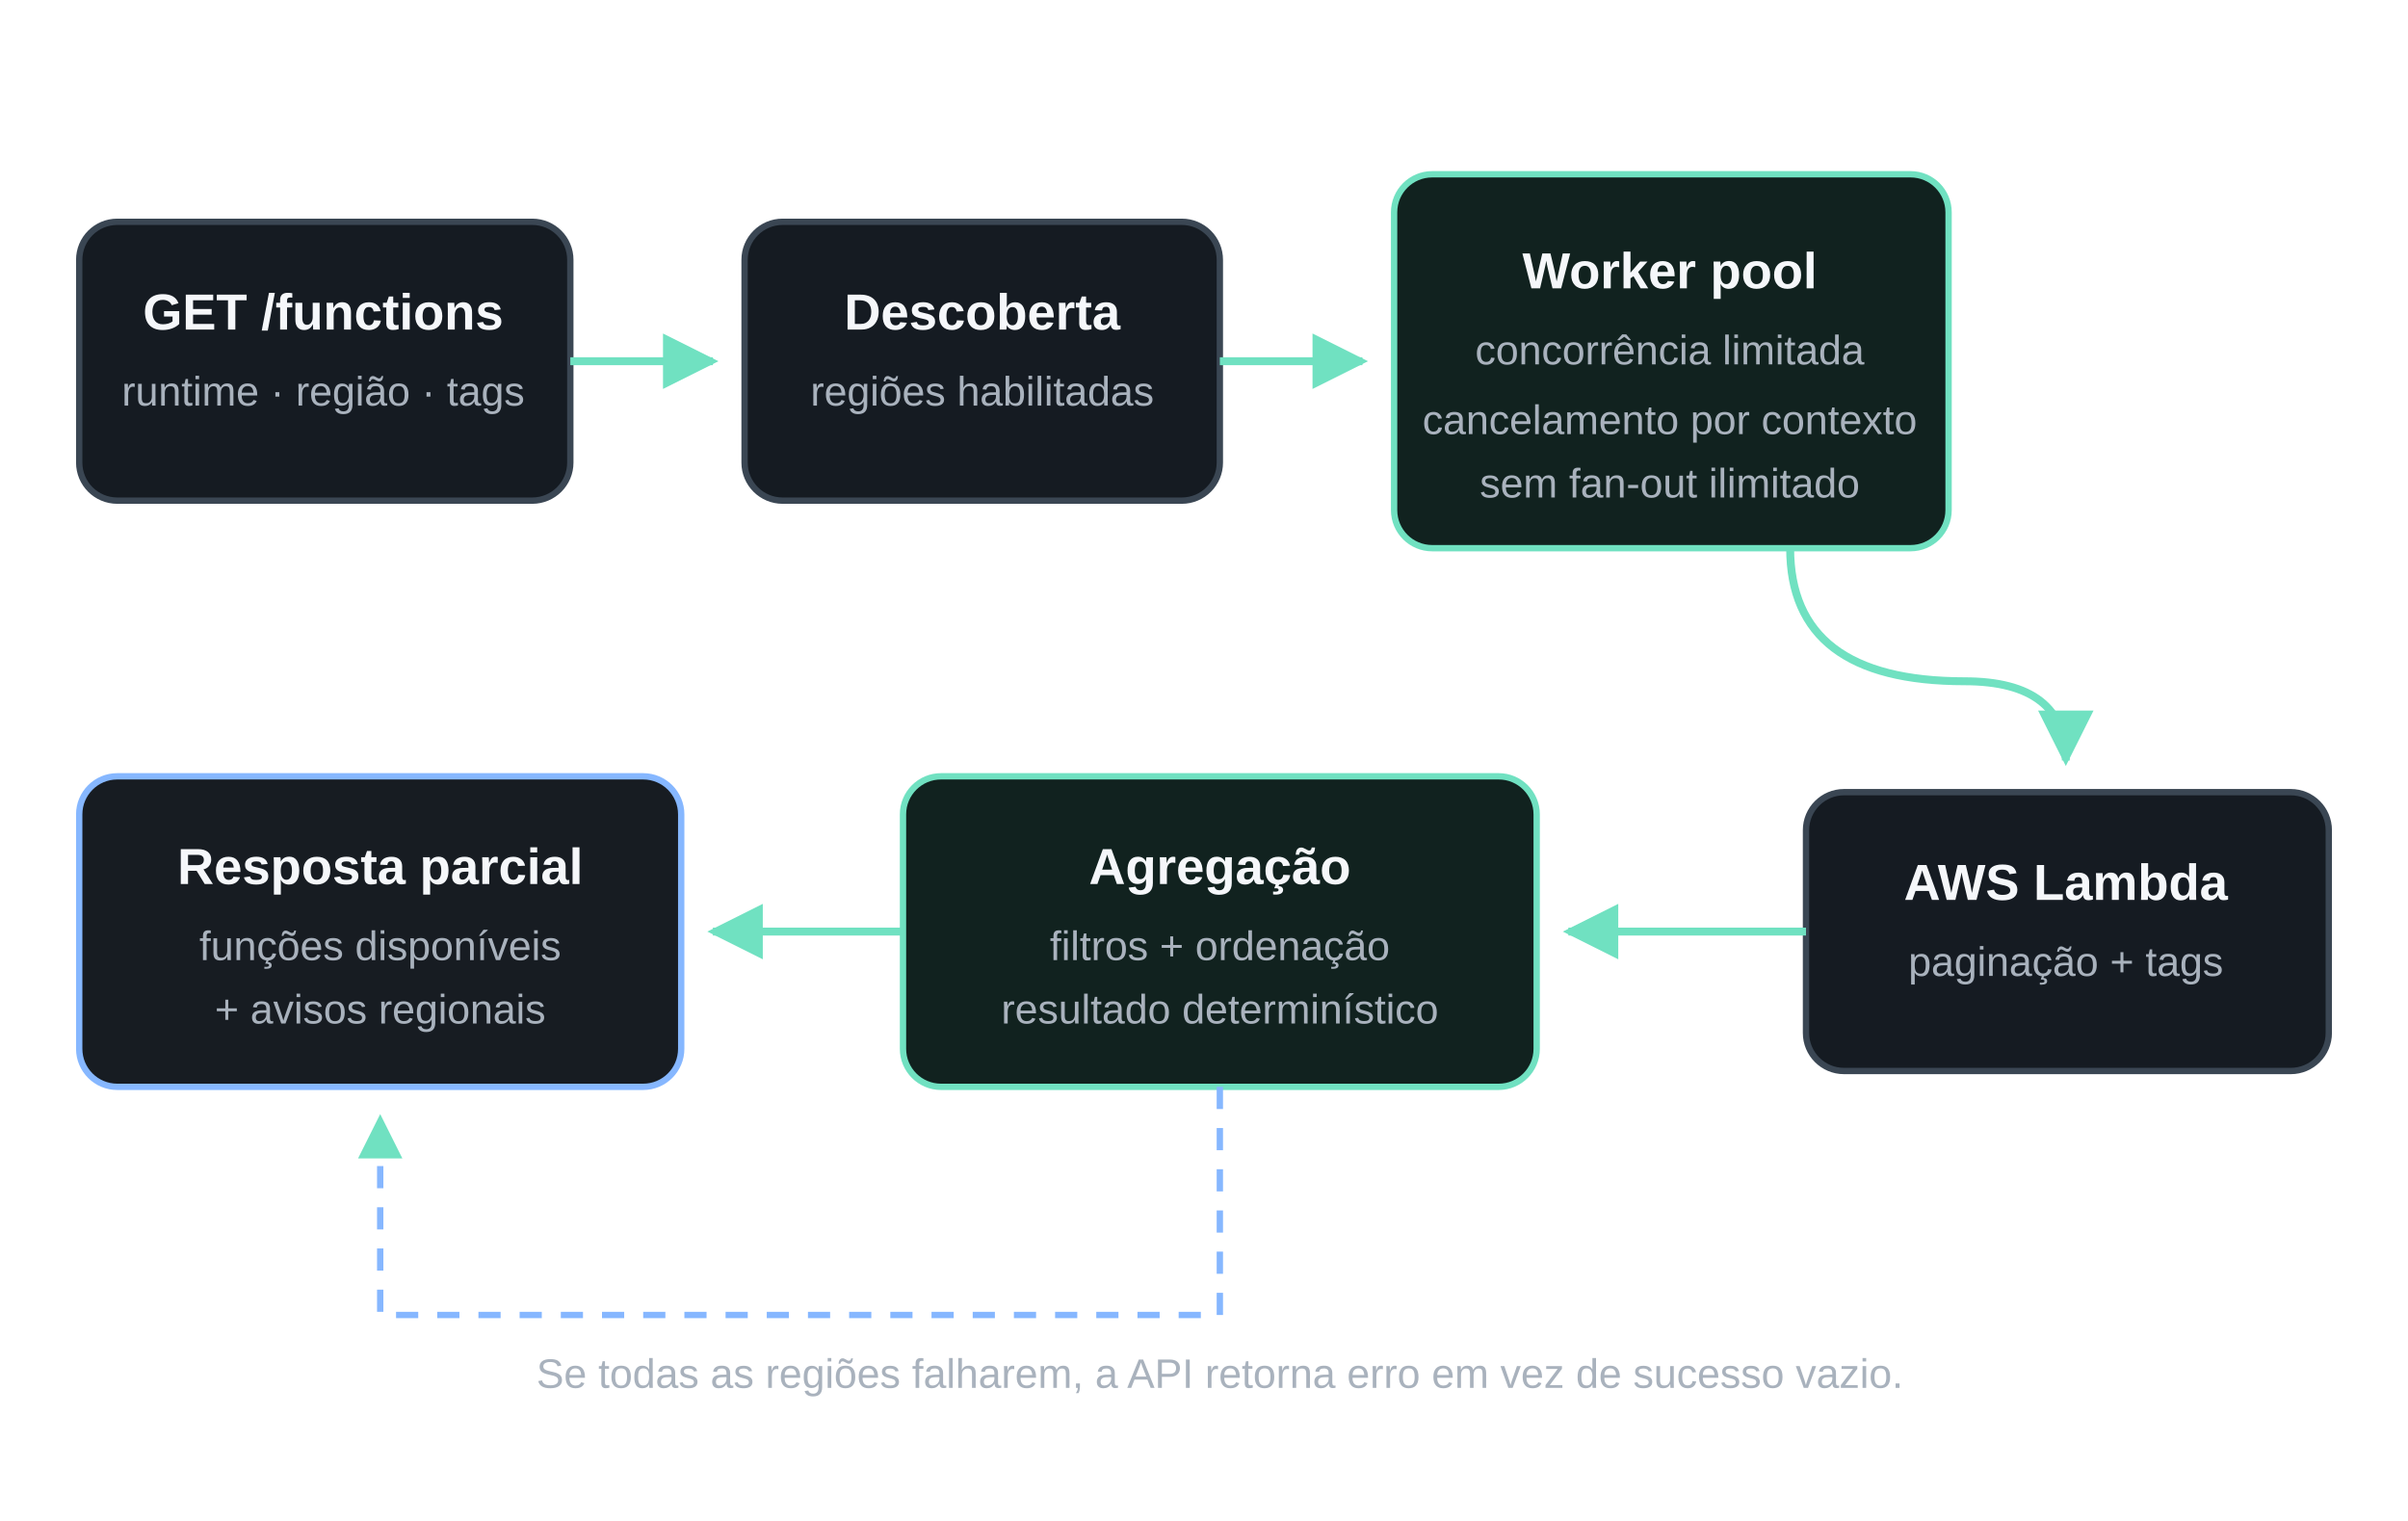
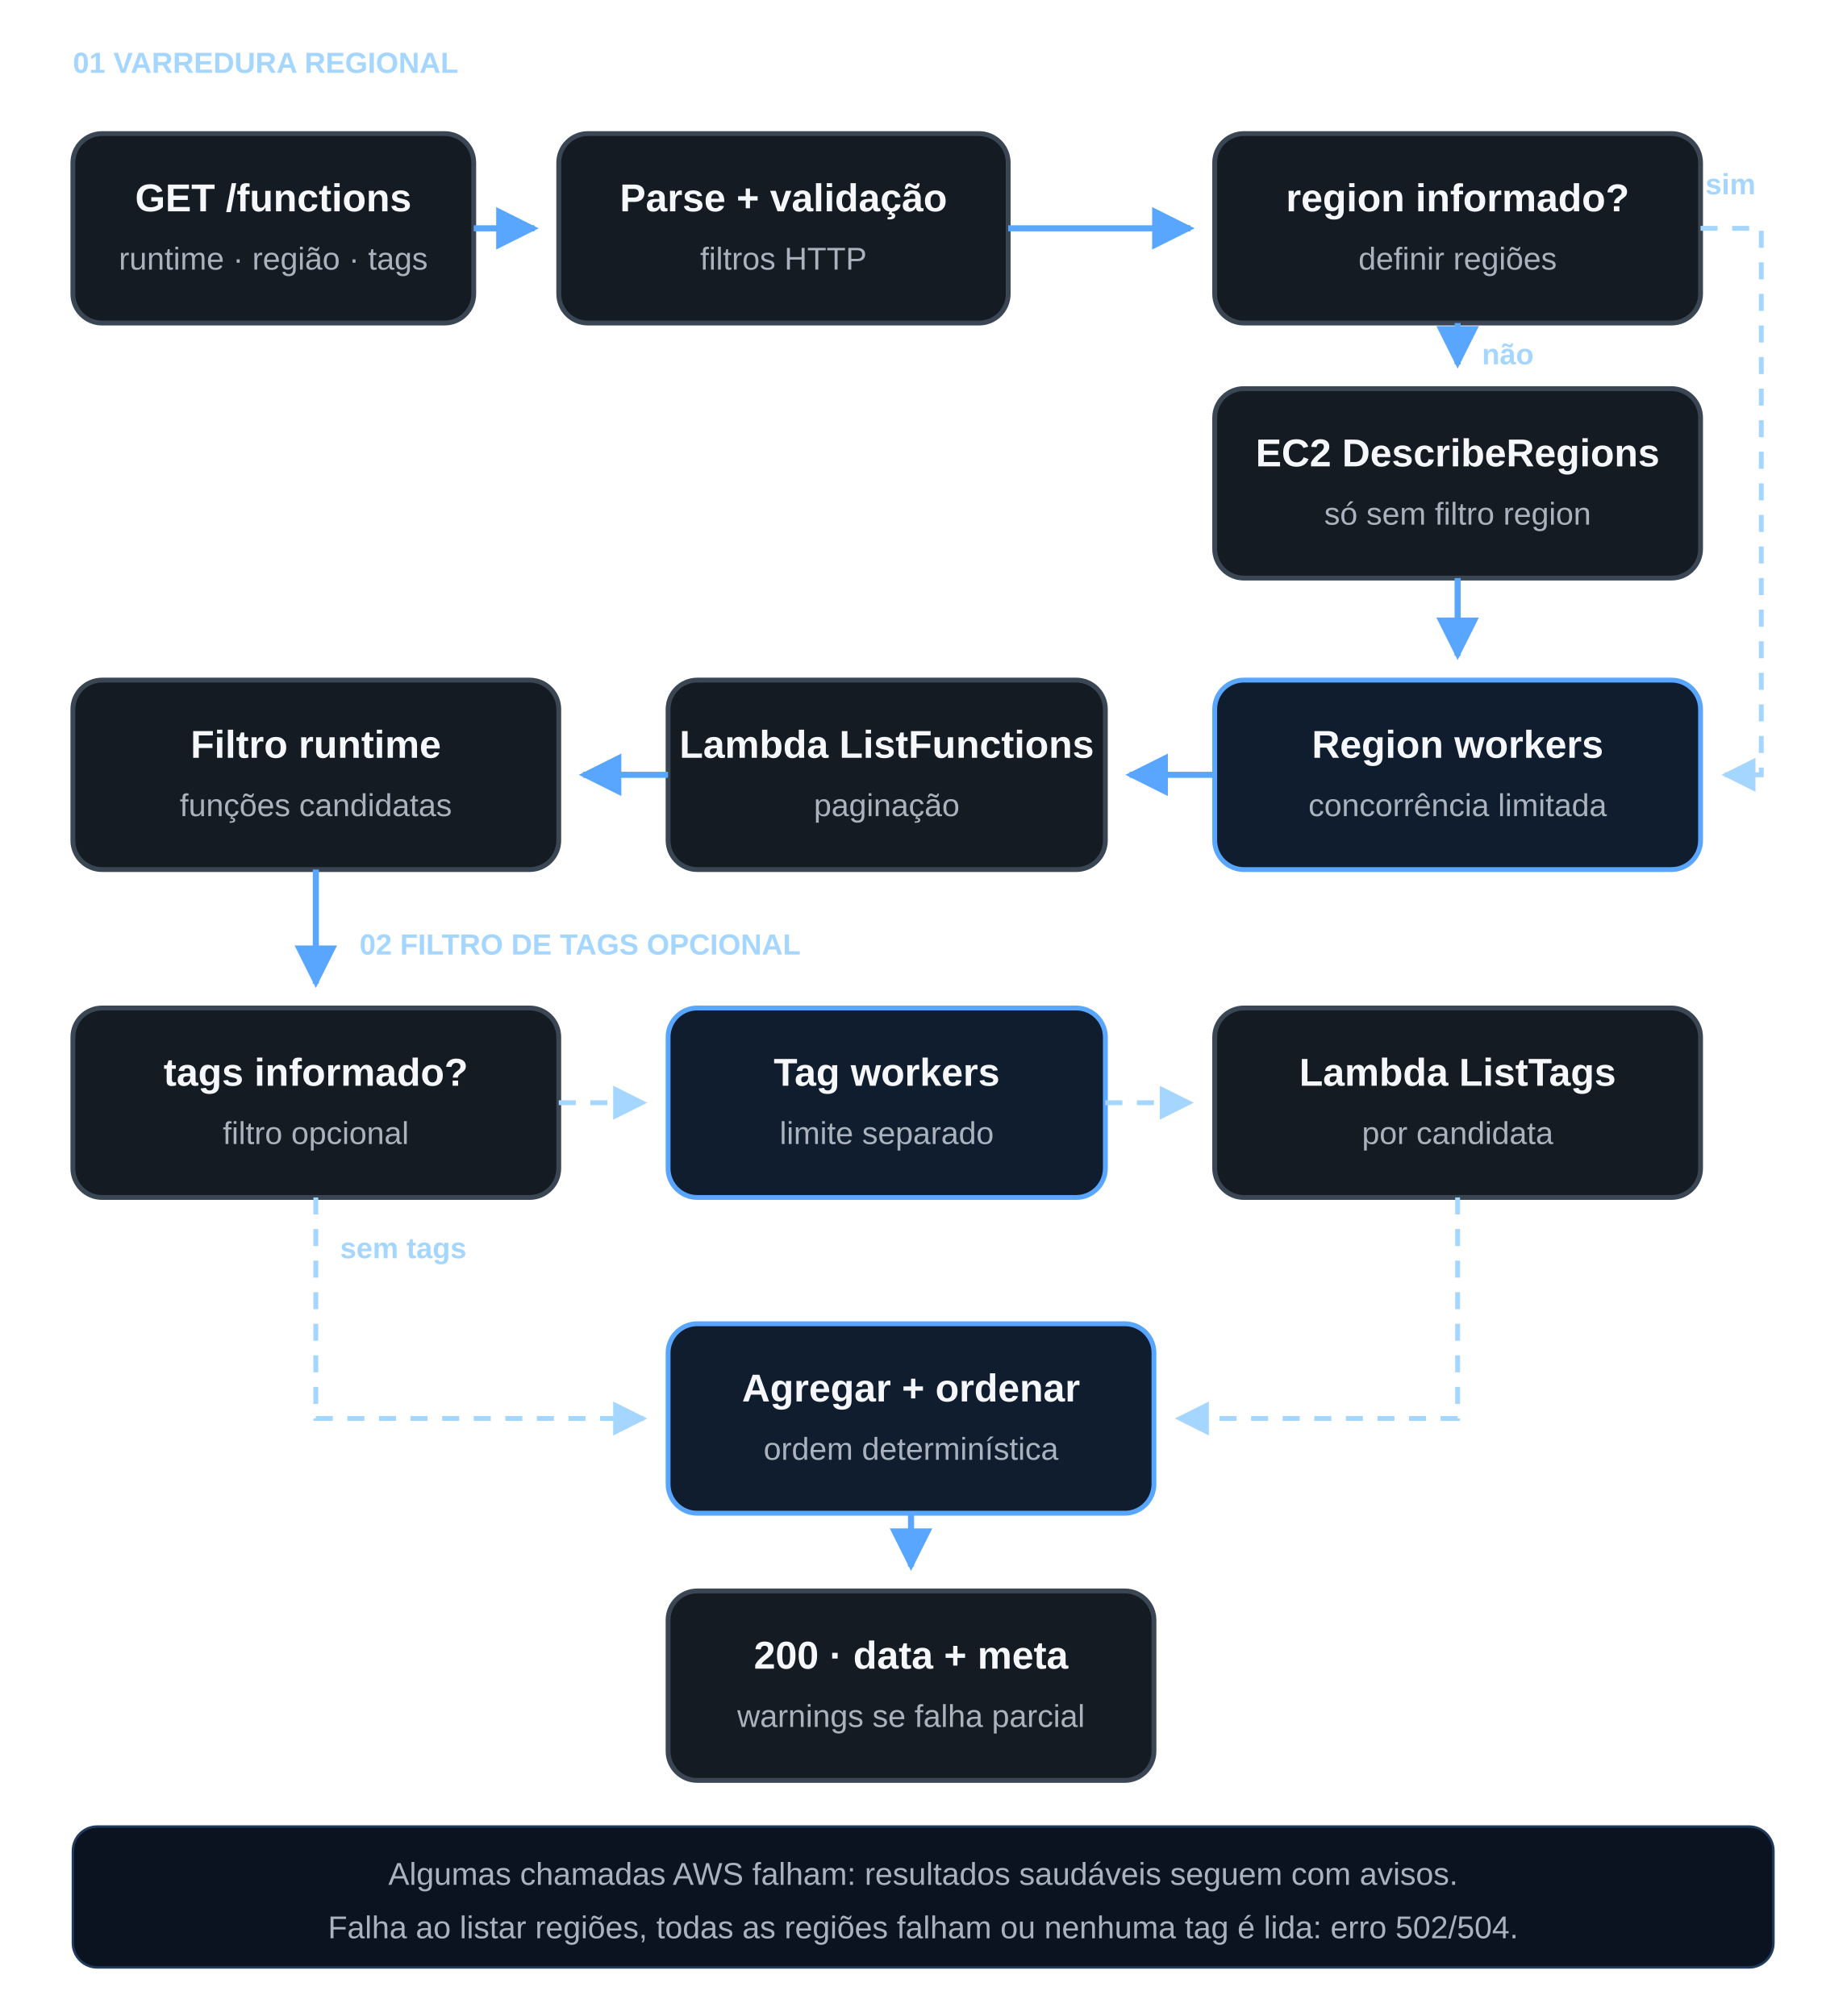
- <svg xmlns="http://www.w3.org/2000/svg" width="760" height="480" viewBox="0 0 760 480" role="img" aria-labelledby="title desc">
+ <svg xmlns="http://www.w3.org/2000/svg" width="760" height="830" viewBox="0 0 760 830" role="img" aria-labelledby="tailwarden-flow-title tailwarden-flow-desc">
  <defs>
-     <marker id="arrow" viewBox="0 0 10 10" refX="9" refY="5" markerWidth="7" markerHeight="7" orient="auto-start-reverse">
-       <path d="M 0 0 L 10 5 L 0 10 z" fill="#70e1c1" />
+     <marker id="tailwarden-flow-arrow" viewBox="0 0 10 10" refX="9" refY="5" markerWidth="7" markerHeight="7" orient="auto-start-reverse">
+       <path d="M 0 0 L 10 5 L 0 10 z" fill="#58a6ff" />
+     </marker>
+     <marker id="tailwarden-flow-blue-arrow" viewBox="0 0 10 10" refX="9" refY="5" markerWidth="7" markerHeight="7" orient="auto-start-reverse">
+       <path d="M 0 0 L 10 5 L 0 10 z" fill="#a5d6ff" />
    </marker>
    <style>
-       .box { fill: #151b22; stroke: #3a4653; stroke-width: 2; rx: 12; }
-       .strong { fill: #11221f; stroke: #70e1c1; }
-       .warn { fill: #171c22; stroke: #86b7ff; }
-       .text { fill: #f5f7fa; font: 600 16px Arial, sans-serif; text-anchor: middle; }
-       .small { fill: #a9b2bd; font: 13px Arial, sans-serif; text-anchor: middle; }
-       .line { fill: none; stroke: #70e1c1; stroke-width: 2.5; marker-end: url(#arrow); }
-       .dash { fill: none; stroke: #86b7ff; stroke-width: 2; stroke-dasharray: 7 6; marker-end: url(#arrow); }
-     </style>
+     .box { fill: #151b22; stroke: #3a4653; stroke-width: 2; rx: 12; }
+     .strong { fill: #0f1d2e; stroke: #58a6ff; }
+     .text { fill: #f5f7fa; font: 600 16px Arial, sans-serif; text-anchor: middle; }
+     .small { fill: #a9b2bd; font: 13px Arial, sans-serif; text-anchor: middle; }
+     .label { fill: #a5d6ff; font: 600 12px Arial, sans-serif; }
+     .line { fill: none; stroke: #58a6ff; stroke-width: 2.5; marker-end: url(#tailwarden-flow-arrow); }
+     .branch { fill: none; stroke: #a5d6ff; stroke-width: 2; stroke-dasharray: 7 6; marker-end: url(#tailwarden-flow-blue-arrow); }
+   </style>
  </defs>
-   <rect class="box" x="25" y="70" width="155" height="88" />
-   <text class="text" x="102" y="104">GET /functions</text>
-   <text class="small" x="102" y="128">runtime · região · tags</text>
-   <rect class="box" x="235" y="70" width="150" height="88" />
-   <text class="text" x="310" y="104">Descoberta</text>
-   <text class="small" x="310" y="128">regiões habilitadas</text>
-   <path class="line" d="M180 114 H225" />
-   <rect class="box strong" x="440" y="55" width="175" height="118" />
-   <text class="text" x="527" y="91">Worker pool</text>
-   <text class="small" x="527" y="115">concorrência limitada</text>
-   <text class="small" x="527" y="137">cancelamento por contexto</text>
-   <text class="small" x="527" y="157">sem fan-out ilimitado</text>
-   <path class="line" d="M385 114 H430" />
-   <rect class="box" x="570" y="250" width="165" height="88" />
-   <text class="text" x="652" y="284">AWS Lambda</text>
-   <text class="small" x="652" y="308">paginação + tags</text>
-   <path class="line" d="M565 173 Q565 215 620 215 Q652 215 652 240" />
-   <rect class="box strong" x="285" y="245" width="200" height="98" />
-   <text class="text" x="385" y="279">Agregação</text>
-   <text class="small" x="385" y="303">filtros + ordenação</text>
-   <text class="small" x="385" y="323">resultado determinístico</text>
-   <path class="line" d="M570 294 H495" />
-   <rect class="box warn" x="25" y="245" width="190" height="98" />
-   <text class="text" x="120" y="279">Resposta parcial</text>
-   <text class="small" x="120" y="303">funções disponíveis</text>
-   <text class="small" x="120" y="323">+ avisos regionais</text>
-   <path class="line" d="M285 294 H225" />
-   <path class="dash" d="M385 343 V415 H120 V353" />
-   <text class="small" x="385" y="438">Se todas as regiões falharem, a API retorna erro em vez de sucesso vazio.</text>
+   <text class="label" x="30" y="30">01  VARREDURA REGIONAL</text>
+   <rect class="box" x="30" y="55" width="165" height="78" />
+   <text class="text" x="112.5" y="87">GET /functions</text>
+   <text class="small" x="112.5" y="111">runtime · região · tags</text>
+   <rect class="box" x="230" y="55" width="185" height="78" />
+   <text class="text" x="322.5" y="87">Parse + validação</text>
+   <text class="small" x="322.5" y="111">filtros HTTP</text>
+   <rect class="box" x="500" y="55" width="200" height="78" />
+   <text class="text" x="600" y="87">region informado?</text>
+   <text class="small" x="600" y="111">definir regiões</text>
+   <path class="line" d="M195 94 H220" />
+   <path class="line" d="M415 94 H490" />
+   <rect class="box" x="500" y="160" width="200" height="78" />
+   <text class="text" x="600" y="192">EC2 DescribeRegions</text>
+   <text class="small" x="600" y="216">só sem filtro region</text>
+   <path class="line" d="M600 133 V150" />
+   <text class="label" x="610" y="150">não</text>
+   <rect class="box strong" x="500" y="280" width="200" height="78" />
+   <text class="text" x="600" y="312">Region workers</text>
+   <text class="small" x="600" y="336">concorrência limitada</text>
+   <path class="line" d="M600 238 V270" />
+   <path class="branch" d="M700 94 H725 V319 H710" />
+   <text class="label" x="702" y="80">sim</text>
+   <rect class="box" x="275" y="280" width="180" height="78" />
+   <text class="text" x="365" y="312">Lambda ListFunctions</text>
+   <text class="small" x="365" y="336">paginação</text>
+   <rect class="box" x="30" y="280" width="200" height="78" />
+   <text class="text" x="130" y="312">Filtro runtime</text>
+   <text class="small" x="130" y="336">funções candidatas</text>
+   <path class="line" d="M500 319 H465" />
+   <path class="line" d="M275 319 H240" />
+   <text class="label" x="148" y="393">02  FILTRO DE TAGS OPCIONAL</text>
+   <rect class="box" x="30" y="415" width="200" height="78" />
+   <text class="text" x="130" y="447">tags informado?</text>
+   <text class="small" x="130" y="471">filtro opcional</text>
+   <rect class="box strong" x="275" y="415" width="180" height="78" />
+   <text class="text" x="365" y="447">Tag workers</text>
+   <text class="small" x="365" y="471">limite separado</text>
+   <rect class="box" x="500" y="415" width="200" height="78" />
+   <text class="text" x="600" y="447">Lambda ListTags</text>
+   <text class="small" x="600" y="471">por candidata</text>
+   <path class="line" d="M130 358 V405" />
+   <path class="branch" d="M230 454 H265" />
+   <path class="branch" d="M455 454 H490" />
+   <rect class="box strong" x="275" y="545" width="200" height="78" />
+   <text class="text" x="375" y="577">Agregar + ordenar</text>
+   <text class="small" x="375" y="601">ordem determinística</text>
+   <path class="branch" d="M130 493 V584 H265" />
+   <text class="label" x="140" y="518">sem tags</text>
+   <path class="branch" d="M600 493 V584 H485" />
+   <rect class="box" x="275" y="655" width="200" height="78" />
+   <text class="text" x="375" y="687">200 · data + meta</text>
+   <text class="small" x="375" y="711">warnings se falha parcial</text>
+   <path class="line" d="M375 623 V645" />
+   <rect x="30" y="752" width="700" height="58" rx="10" fill="#0b1320" stroke="#1f3a5c" />
+   <text class="small" x="380" y="776">Algumas chamadas AWS falham: resultados saudáveis seguem com avisos.</text>
+   <text class="small" x="380" y="798">Falha ao listar regiões, todas as regiões falham ou nenhuma tag é lida: erro 502/504.</text>
</svg>
